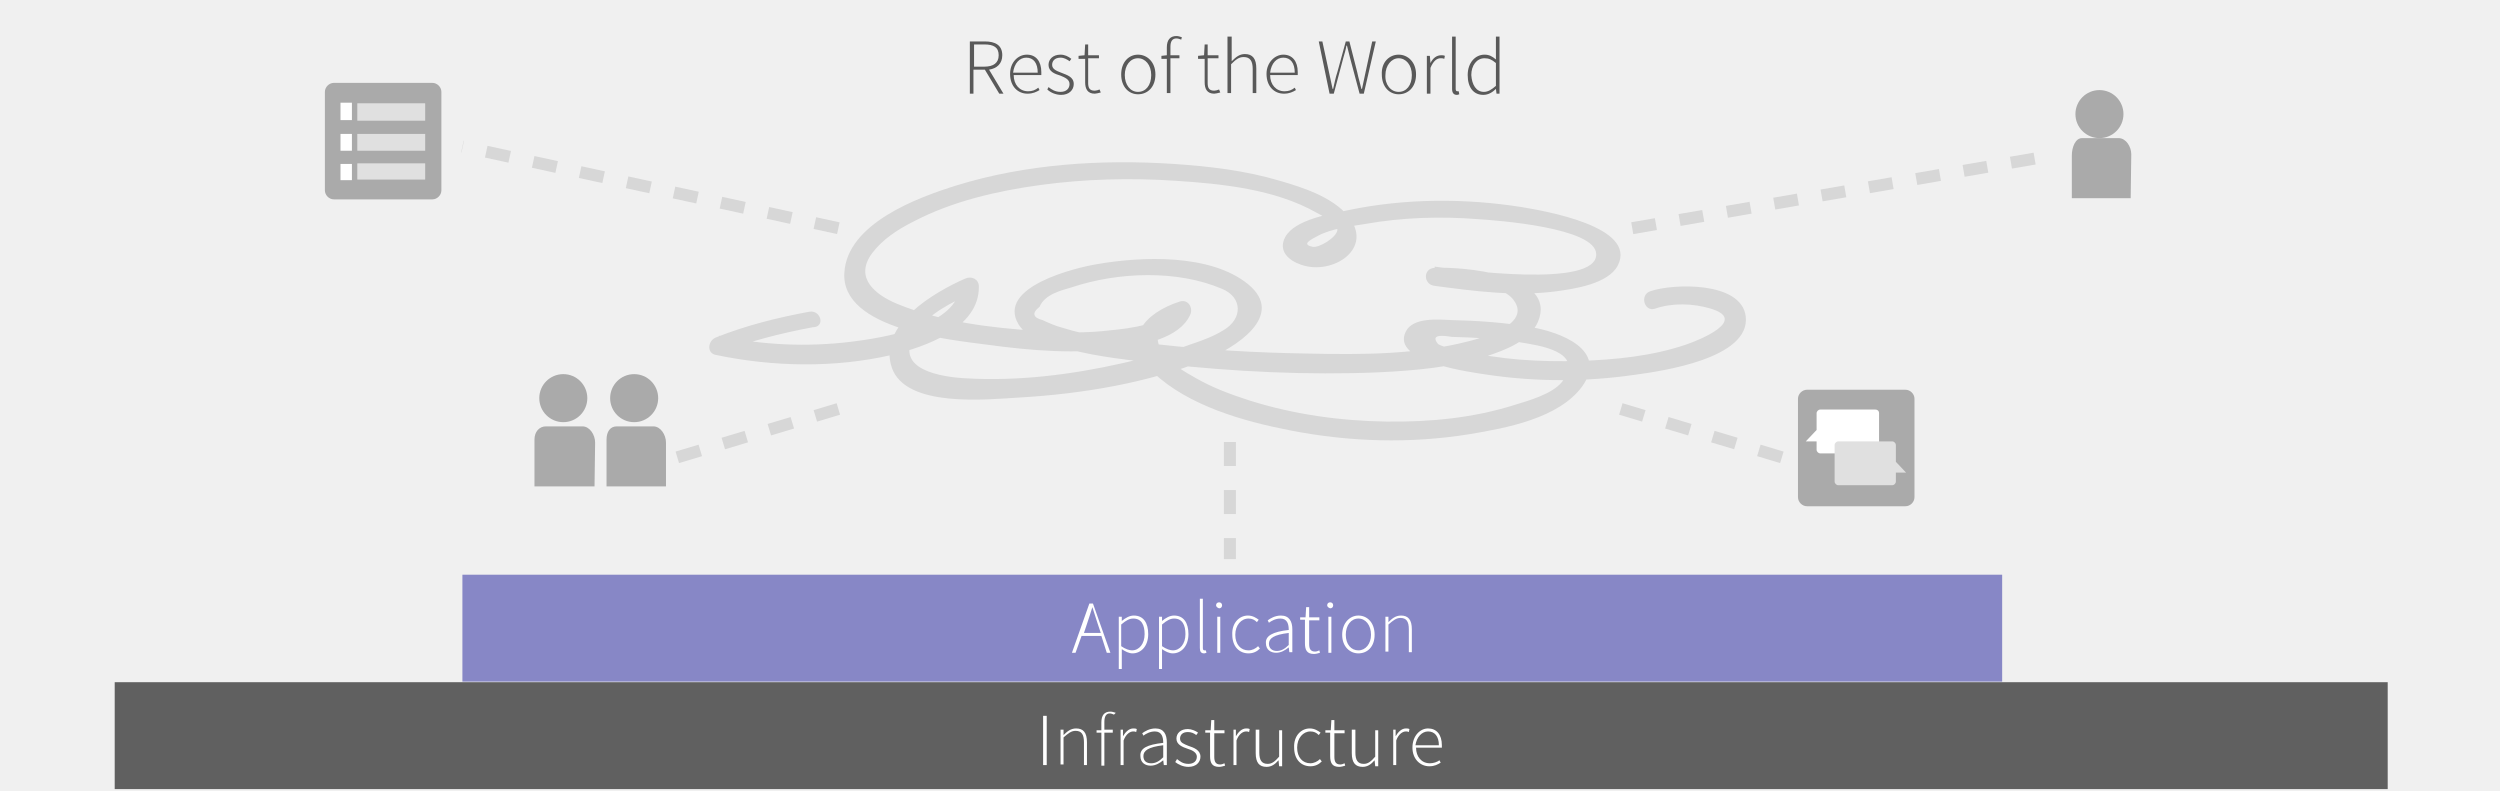
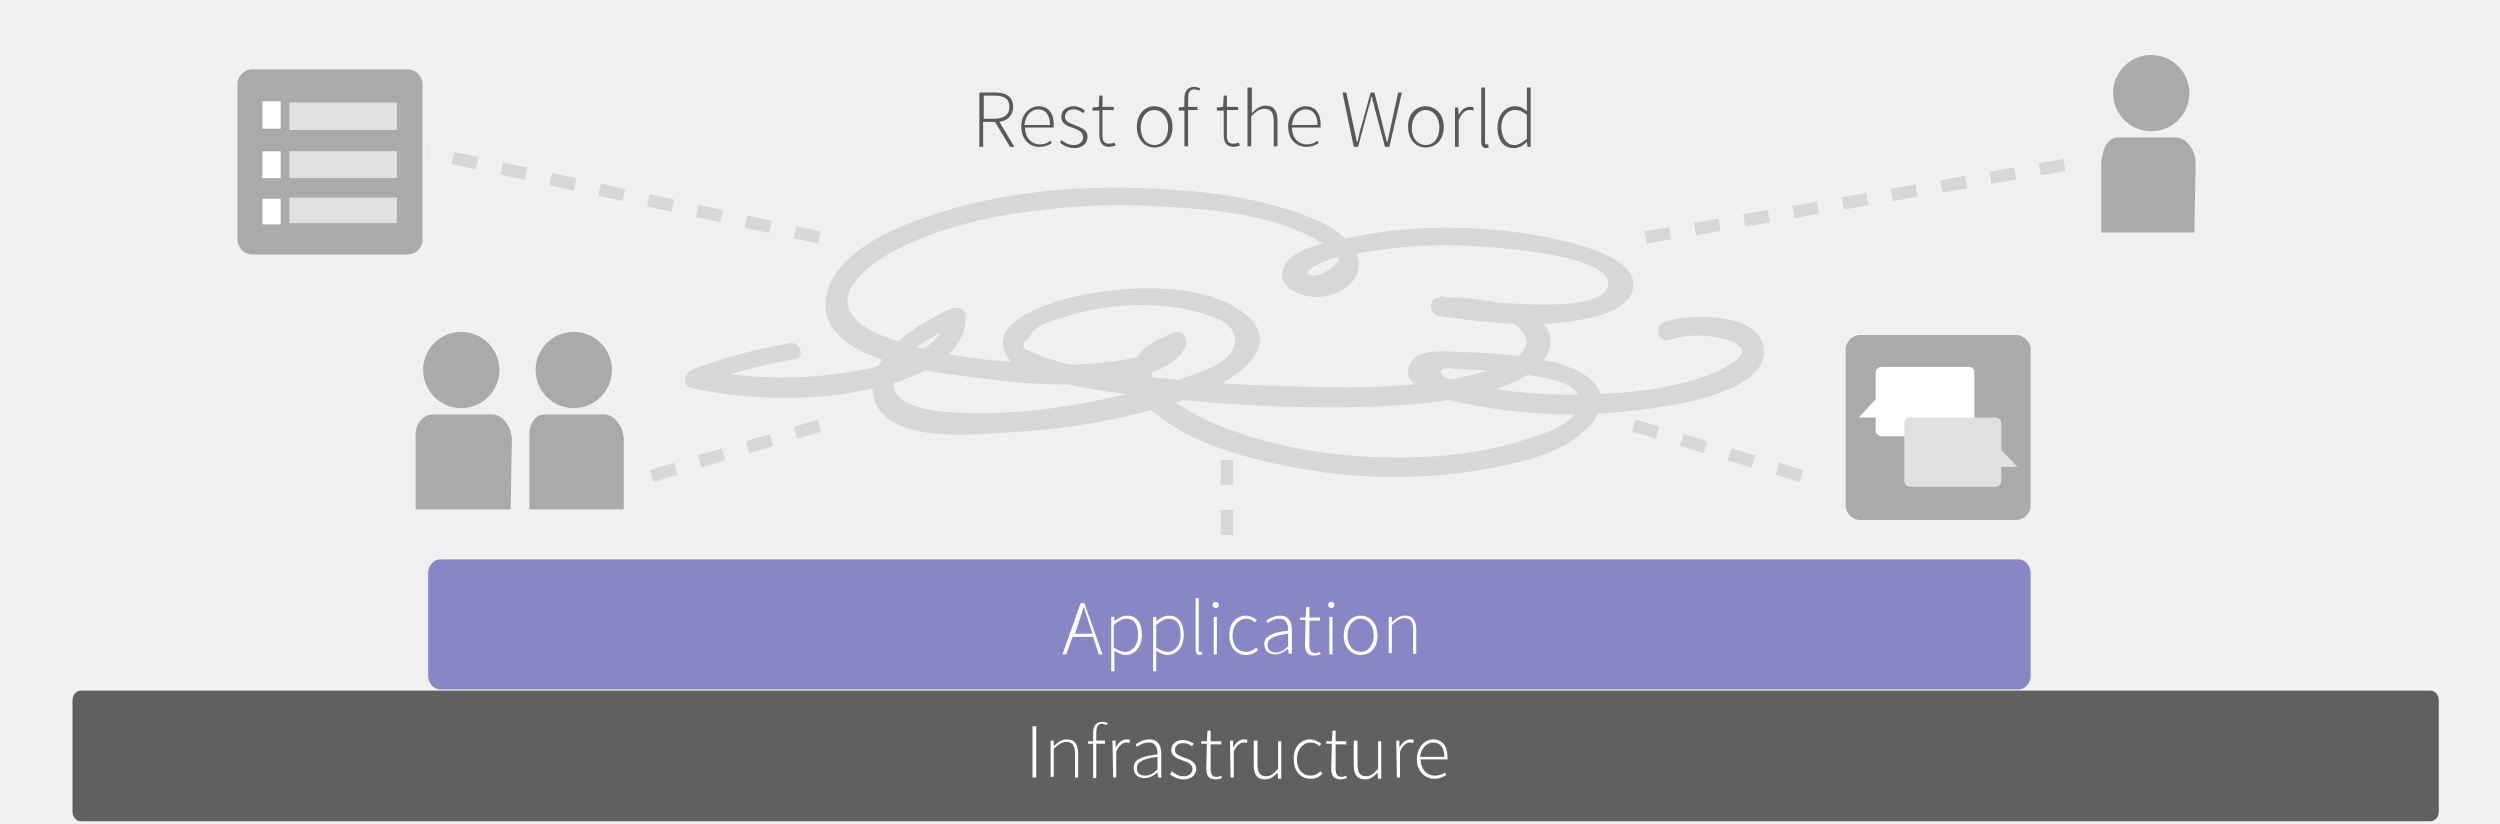
- <svg xmlns="http://www.w3.org/2000/svg" version="1.1" id="Layer_1" x="0px" y="0px" viewBox="0 0 416.3 131.7" style="enable-background:new 0 0 416.3 131.7;" xml:space="preserve">
+ <svg xmlns="http://www.w3.org/2000/svg" version="1.1" id="Layer_1" x="0px" y="0px" viewBox="0 0 400 131.7" style="enable-background:new 0 0 400 131.7;" xml:space="preserve">
  <style type="text/css">
	.st0{fill:#606060;}
	.st1{fill:#8787C6;}
	.st2{fill:#FFFFFF;}
	.st3{fill:#D7D7D7;}
	.st4{fill:#AAAAAA;}
	.st5{fill:#595959;}
	.st6{fill:none;stroke:#D7D7D7;stroke-width:2;stroke-miterlimit:10;stroke-dasharray:4;}
	.st7{fill:#E0E0E0;}
</style>
-   <rect x="19.1" y="113.6" class="st0" width="378.5" height="17.8" />
-   <rect x="77" y="95.7" class="st1" width="256.4" height="17.8" />
+   <path class="st0" d="M12.9,110.5h376c0.7,0,1.3,0.7,1.3,1.5v17.9c0,0.8-0.6,1.5-1.3,1.5h-376c-0.7,0-1.3-0.7-1.3-1.5V112  C11.6,111.2,12.2,110.5,12.9,110.5z" />
+   <path class="st1" d="M70.4,89.5H323c1,0,1.9,1,1.9,2.2v16.4c0,1.2-0.9,2.2-1.9,2.2H70.4c-1,0-1.9-1-1.9-2.2V91.7  C68.5,90.5,69.4,89.5,70.4,89.5z" />
  <g>
-     <path class="st2" d="M173.7,119.2h0.6v8.2h-0.6V119.2z" />
-     <path class="st2" d="M176.6,121.5h0.5l0,0.9h0c0.6-0.6,1.2-1.1,2.1-1.1c1.2,0,1.8,0.7,1.8,2.3v3.8h-0.5v-3.8c0-1.3-0.4-1.9-1.4-1.9   c-0.7,0-1.2,0.4-2,1.1v4.5h-0.5V121.5z" />
-     <path class="st2" d="M185.5,119c-0.2-0.1-0.5-0.2-0.7-0.2c-0.6,0-0.9,0.5-0.9,1.4v1.3h1.4v0.5h-1.4v5.5h-0.5V122h-0.8v-0.4l0.8,0   v-1.3c0-1.2,0.5-1.8,1.5-1.8c0.3,0,0.6,0.1,0.9,0.2L185.5,119z" />
-     <path class="st2" d="M186.5,121.5h0.5l0,1.1h0c0.4-0.7,1-1.3,1.7-1.3c0.2,0,0.4,0,0.6,0.1l-0.1,0.5c-0.2-0.1-0.3-0.1-0.5-0.1   c-0.5,0-1.2,0.4-1.6,1.5v4.1h-0.5V121.5z" />
-     <path class="st2" d="M193.7,123.7c0-0.9-0.2-1.9-1.4-1.9c-0.8,0-1.5,0.4-1.9,0.7l-0.2-0.4c0.4-0.3,1.2-0.8,2.2-0.8   c1.4,0,1.9,1,1.9,2.3v3.8h-0.5l-0.1-0.8h0c-0.6,0.5-1.3,0.9-2.1,0.9c-0.9,0-1.7-0.5-1.7-1.6C189.8,124.6,191,124,193.7,123.7z    M191.7,127.1c0.7,0,1.3-0.3,2-1v-2c-2.5,0.3-3.3,0.9-3.3,1.8C190.4,126.8,191,127.1,191.7,127.1z" />
-     <path class="st2" d="M196,126.4c0.5,0.4,1,0.8,1.9,0.8c0.9,0,1.4-0.5,1.4-1.2c0-0.7-0.8-1.1-1.5-1.3c-0.9-0.3-1.9-0.7-1.9-1.7   c0-0.9,0.7-1.6,1.9-1.6c0.6,0,1.3,0.3,1.7,0.6l-0.3,0.4c-0.4-0.3-0.8-0.5-1.4-0.5c-0.9,0-1.3,0.5-1.3,1.1c0,0.7,0.7,0.9,1.4,1.2   c0.9,0.3,2,0.7,2,1.8c0,0.9-0.7,1.7-2,1.7c-0.9,0-1.7-0.4-2.2-0.8L196,126.4z" />
-     <path class="st2" d="M201.6,122h-0.9v-0.4l0.9,0l0.1-1.7h0.5v1.7h1.7v0.5h-1.7v3.9c0,0.8,0.2,1.3,1,1.3c0.2,0,0.5-0.1,0.7-0.2   l0.1,0.4c-0.3,0.1-0.7,0.2-1,0.2c-1.2,0-1.5-0.7-1.5-1.8V122z" />
-     <path class="st2" d="M205.3,121.5h0.5l0,1.1h0c0.4-0.7,1-1.3,1.7-1.3c0.2,0,0.4,0,0.6,0.1l-0.1,0.5c-0.2-0.1-0.3-0.1-0.5-0.1   c-0.5,0-1.2,0.4-1.6,1.5v4.1h-0.5V121.5z" />
-     <path class="st2" d="M209.2,121.5h0.5v3.8c0,1.3,0.4,1.9,1.4,1.9c0.7,0,1.2-0.4,1.9-1.2v-4.4h0.5v6h-0.5l-0.1-1h0   c-0.6,0.7-1.2,1.1-2,1.1c-1.2,0-1.8-0.7-1.8-2.3V121.5z" />
-     <path class="st2" d="M218.1,121.3c0.8,0,1.4,0.4,1.8,0.7l-0.3,0.4c-0.4-0.4-0.8-0.6-1.4-0.6c-1.2,0-2.2,1.1-2.2,2.7   c0,1.6,0.9,2.6,2.2,2.6c0.6,0,1.2-0.3,1.6-0.7l0.3,0.4c-0.5,0.5-1.1,0.8-1.9,0.8c-1.5,0-2.7-1.1-2.7-3.1   C215.4,122.5,216.7,121.3,218.1,121.3z" />
-     <path class="st2" d="M221.6,122h-0.9v-0.4l0.9,0l0.1-1.7h0.5v1.7h1.7v0.5h-1.7v3.9c0,0.8,0.2,1.3,1,1.3c0.2,0,0.5-0.1,0.7-0.2   l0.1,0.4c-0.3,0.1-0.7,0.2-1,0.2c-1.2,0-1.5-0.7-1.5-1.8V122z" />
-     <path class="st2" d="M225.2,121.5h0.5v3.8c0,1.3,0.4,1.9,1.4,1.9c0.7,0,1.2-0.4,1.9-1.2v-4.4h0.5v6h-0.5l-0.1-1h0   c-0.6,0.7-1.2,1.1-2,1.1c-1.2,0-1.8-0.7-1.8-2.3V121.5z" />
-     <path class="st2" d="M231.9,121.5h0.5l0,1.1h0c0.4-0.7,1-1.3,1.7-1.3c0.2,0,0.4,0,0.6,0.1l-0.1,0.5c-0.2-0.1-0.3-0.1-0.5-0.1   c-0.5,0-1.2,0.4-1.6,1.5v4.1h-0.5V121.5z" />
-     <path class="st2" d="M237.8,121.3c1.4,0,2.3,1,2.3,2.8c0,0.1,0,0.3,0,0.4h-4.3c0,1.5,0.9,2.6,2.3,2.6c0.6,0,1.2-0.2,1.6-0.5   l0.2,0.4c-0.5,0.3-1,0.6-1.9,0.6c-1.5,0-2.8-1.2-2.8-3.1C235.2,122.5,236.5,121.3,237.8,121.3z M239.6,124.1c0-1.5-0.7-2.3-1.8-2.3   c-1,0-1.9,0.9-2.1,2.3H239.6z" />
+     <path class="st2" d="M165.2,116.2h0.6v8.2h-0.6V116.2z" />
+     <path class="st2" d="M168.1,118.5h0.5v0.9l0,0c0.6-0.6,1.2-1.1,2.1-1.1c1.2,0,1.8,0.7,1.8,2.3v3.8H172v-3.8c0-1.3-0.4-1.9-1.4-1.9   c-0.7,0-1.2,0.4-2,1.1v4.5h-0.5L168.1,118.5L168.1,118.5z" />
+     <path class="st2" d="M177,116c-0.2-0.1-0.5-0.2-0.7-0.2c-0.6,0-0.9,0.5-0.9,1.4v1.3h1.4v0.5h-1.4v5.5h-0.5V119h-0.8v-0.4h0.8v-1.3   c0-1.2,0.5-1.8,1.5-1.8c0.3,0,0.6,0.1,0.9,0.2L177,116z" />
+     <path class="st2" d="M178,118.5h0.5v1.1l0,0c0.4-0.7,1-1.3,1.7-1.3c0.2,0,0.4,0,0.6,0.1l-0.1,0.5c-0.2-0.1-0.3-0.1-0.5-0.1   c-0.5,0-1.2,0.4-1.6,1.5v4.1h-0.5L178,118.5L178,118.5z" />
+     <path class="st2" d="M185.2,120.7c0-0.9-0.2-1.9-1.4-1.9c-0.8,0-1.5,0.4-1.9,0.7l-0.2-0.4c0.4-0.3,1.2-0.8,2.2-0.8   c1.4,0,1.9,1,1.9,2.3v3.8h-0.5l-0.1-0.8l0,0c-0.6,0.5-1.3,0.9-2.1,0.9c-0.9,0-1.7-0.5-1.7-1.6C181.3,121.6,182.5,121,185.2,120.7z    M183.2,124.1c0.7,0,1.3-0.3,2-1v-2c-2.5,0.3-3.3,0.9-3.3,1.8S182.5,124.1,183.2,124.1z" />
+     <path class="st2" d="M187.5,123.4c0.5,0.4,1,0.8,1.9,0.8s1.4-0.5,1.4-1.2s-0.8-1.1-1.5-1.3c-0.9-0.3-1.9-0.7-1.9-1.7   c0-0.9,0.7-1.6,1.9-1.6c0.6,0,1.3,0.3,1.7,0.6l-0.3,0.4c-0.4-0.3-0.8-0.5-1.4-0.5c-0.9,0-1.3,0.5-1.3,1.1c0,0.7,0.7,0.9,1.4,1.2   c0.9,0.3,2,0.7,2,1.8c0,0.9-0.7,1.7-2,1.7c-0.9,0-1.7-0.4-2.2-0.8L187.5,123.4z" />
+     <path class="st2" d="M193.1,119h-0.9v-0.4h0.9l0.1-1.7h0.5v1.7h1.7v0.5h-1.7v3.9c0,0.8,0.2,1.3,1,1.3c0.2,0,0.5-0.1,0.7-0.2   l0.1,0.4c-0.3,0.1-0.7,0.2-1,0.2c-1.2,0-1.5-0.7-1.5-1.8L193.1,119L193.1,119z" />
+     <path class="st2" d="M196.8,118.5h0.5v1.1l0,0c0.4-0.7,1-1.3,1.7-1.3c0.2,0,0.4,0,0.6,0.1l-0.1,0.5c-0.2-0.1-0.3-0.1-0.5-0.1   c-0.5,0-1.2,0.4-1.6,1.5v4.1h-0.5L196.8,118.5L196.8,118.5z" />
+     <path class="st2" d="M200.7,118.5h0.5v3.8c0,1.3,0.4,1.9,1.4,1.9c0.7,0,1.2-0.4,1.9-1.2v-4.4h0.5v6h-0.5l-0.1-1l0,0   c-0.6,0.7-1.2,1.1-2,1.1c-1.2,0-1.8-0.7-1.8-2.3v-3.9H200.7z" />
+     <path class="st2" d="M209.6,118.3c0.8,0,1.4,0.4,1.8,0.7l-0.3,0.4c-0.4-0.4-0.8-0.6-1.4-0.6c-1.2,0-2.2,1.1-2.2,2.7   s0.9,2.6,2.2,2.6c0.6,0,1.2-0.3,1.6-0.7l0.3,0.4c-0.5,0.5-1.1,0.8-1.9,0.8c-1.5,0-2.7-1.1-2.7-3.1   C206.9,119.5,208.2,118.3,209.6,118.3z" />
+     <path class="st2" d="M213.1,119h-0.9v-0.4h0.9l0.1-1.7h0.5v1.7h1.7v0.5h-1.7v3.9c0,0.8,0.2,1.3,1,1.3c0.2,0,0.5-0.1,0.7-0.2   l0.1,0.4c-0.3,0.1-0.7,0.2-1,0.2c-1.2,0-1.5-0.7-1.5-1.8L213.1,119L213.1,119z" />
+     <path class="st2" d="M216.7,118.5h0.5v3.8c0,1.3,0.4,1.9,1.4,1.9c0.7,0,1.2-0.4,1.9-1.2v-4.4h0.5v6h-0.5l-0.1-1l0,0   c-0.6,0.7-1.2,1.1-2,1.1c-1.2,0-1.8-0.7-1.8-2.3v-3.9H216.7z" />
+     <path class="st2" d="M223.4,118.5h0.5v1.1l0,0c0.4-0.7,1-1.3,1.7-1.3c0.2,0,0.4,0,0.6,0.1l-0.1,0.5c-0.2-0.1-0.3-0.1-0.5-0.1   c-0.5,0-1.2,0.4-1.6,1.5v4.1h-0.5L223.4,118.5L223.4,118.5z" />
+     <path class="st2" d="M229.3,118.3c1.4,0,2.3,1,2.3,2.8c0,0.1,0,0.3,0,0.4h-4.3c0,1.5,0.9,2.6,2.3,2.6c0.6,0,1.2-0.2,1.6-0.5   l0.2,0.4c-0.5,0.3-1,0.6-1.9,0.6c-1.5,0-2.8-1.2-2.8-3.1C226.7,119.5,228,118.3,229.3,118.3z M231.1,121.1c0-1.5-0.7-2.3-1.8-2.3   c-1,0-1.9,0.9-2.1,2.3H231.1z" />
  </g>
  <g>
-     <path class="st2" d="M183.4,105.9h-3.3l-1,2.8h-0.6l2.9-8.2h0.6l2.9,8.2h-0.6L183.4,105.9z M183.3,105.4l-0.5-1.5   c-0.3-1-0.6-1.8-0.9-2.8h0c-0.3,1-0.6,1.9-0.9,2.8l-0.5,1.5H183.3z" />
-     <path class="st2" d="M186.8,109.2v2.2h-0.5v-8.7h0.5l0,0.7h0c0.6-0.5,1.3-0.9,2-0.9c1.6,0,2.4,1.2,2.4,3.1c0,2-1.2,3.2-2.6,3.2   c-0.6,0-1.2-0.3-1.8-0.7V109.2z M188.5,108.3c1.2,0,2.1-1.1,2.1-2.7c0-1.5-0.5-2.6-1.9-2.6c-0.6,0-1.2,0.3-2,1v3.6   C187.4,108.1,188.1,108.3,188.5,108.3z" />
-     <path class="st2" d="M193.5,109.2v2.2H193v-8.7h0.5l0,0.7h0c0.6-0.5,1.3-0.9,2-0.9c1.6,0,2.4,1.2,2.4,3.1c0,2-1.2,3.2-2.6,3.2   c-0.6,0-1.2-0.3-1.8-0.7V109.2z M195.3,108.3c1.2,0,2.1-1.1,2.1-2.7c0-1.5-0.5-2.6-1.9-2.6c-0.6,0-1.2,0.3-2,1v3.6   C194.2,108.1,194.9,108.3,195.3,108.3z" />
-     <path class="st2" d="M199.8,99.7h0.5v8.2c0,0.3,0.1,0.4,0.3,0.4c0.1,0,0.1,0,0.2,0l0.1,0.4c-0.1,0-0.2,0.1-0.4,0.1   c-0.5,0-0.7-0.3-0.7-0.9V99.7z" />
-     <path class="st2" d="M202.5,100.8c0-0.3,0.2-0.5,0.5-0.5c0.3,0,0.5,0.2,0.5,0.5c0,0.3-0.2,0.5-0.5,0.5   C202.7,101.2,202.5,101,202.5,100.8z M202.7,102.7h0.5v6h-0.5V102.7z" />
-     <path class="st2" d="M207.8,102.5c0.8,0,1.4,0.4,1.8,0.7l-0.3,0.4c-0.4-0.4-0.8-0.6-1.4-0.6c-1.2,0-2.2,1.1-2.2,2.7   c0,1.6,0.9,2.6,2.2,2.6c0.6,0,1.2-0.3,1.6-0.7l0.3,0.4c-0.5,0.5-1.1,0.8-1.9,0.8c-1.5,0-2.7-1.1-2.7-3.1   C205.1,103.7,206.4,102.5,207.8,102.5z" />
-     <path class="st2" d="M214.6,104.9c0-0.9-0.2-1.9-1.4-1.9c-0.8,0-1.5,0.4-1.9,0.7l-0.2-0.4c0.4-0.3,1.2-0.8,2.2-0.8   c1.4,0,1.9,1,1.9,2.3v3.8h-0.5l-0.1-0.8h0c-0.6,0.5-1.3,0.9-2.1,0.9c-0.9,0-1.7-0.5-1.7-1.6C210.7,105.9,211.9,105.2,214.6,104.9z    M212.6,108.4c0.7,0,1.3-0.3,2-1v-2c-2.5,0.3-3.3,0.9-3.3,1.8C211.3,108,211.9,108.4,212.6,108.4z" />
-     <path class="st2" d="M217.4,103.2h-0.9v-0.4l0.9,0l0.1-1.7h0.5v1.7h1.7v0.5H218v3.9c0,0.8,0.2,1.3,1,1.3c0.2,0,0.5-0.1,0.7-0.2   l0.1,0.4c-0.3,0.1-0.7,0.2-1,0.2c-1.2,0-1.5-0.7-1.5-1.8V103.2z" />
-     <path class="st2" d="M221,100.8c0-0.3,0.2-0.5,0.5-0.5c0.3,0,0.5,0.2,0.5,0.5c0,0.3-0.2,0.5-0.5,0.5C221.2,101.2,221,101,221,100.8   z M221.2,102.7h0.5v6h-0.5V102.7z" />
-     <path class="st2" d="M226.2,102.5c1.4,0,2.7,1.1,2.7,3.2c0,2-1.2,3.1-2.7,3.1c-1.4,0-2.7-1.1-2.7-3.1   C223.5,103.7,224.8,102.5,226.2,102.5z M226.2,108.3c1.2,0,2.1-1.1,2.1-2.6c0-1.6-0.9-2.7-2.1-2.7c-1.2,0-2.1,1.1-2.1,2.7   C224.1,107.3,225,108.3,226.2,108.3z" />
-     <path class="st2" d="M230.7,102.7h0.5l0,0.9h0c0.6-0.6,1.2-1.1,2.1-1.1c1.2,0,1.8,0.7,1.8,2.3v3.8h-0.5v-3.8c0-1.3-0.4-1.9-1.4-1.9   c-0.7,0-1.2,0.4-2,1.1v4.5h-0.5V102.7z" />
+     <path class="st2" d="M174.9,101.9h-3.3l-1,2.8H170l2.9-8.2h0.6l2.9,8.2h-0.6L174.9,101.9z M174.8,101.4l-0.5-1.5   c-0.3-1-0.6-1.8-0.9-2.8l0,0c-0.3,1-0.6,1.9-0.9,2.8l-0.5,1.5H174.8z" />
+     <path class="st2" d="M178.3,105.2v2.2h-0.5v-8.7h0.5v0.7l0,0c0.6-0.5,1.3-0.9,2-0.9c1.6,0,2.4,1.2,2.4,3.1c0,2-1.2,3.2-2.6,3.2   c-0.6,0-1.2-0.3-1.8-0.7L178.3,105.2L178.3,105.2z M180,104.3c1.2,0,2.1-1.1,2.1-2.7c0-1.5-0.5-2.6-1.9-2.6c-0.6,0-1.2,0.3-2,1v3.6   C178.9,104.1,179.6,104.3,180,104.3z" />
+     <path class="st2" d="M185,105.2v2.2h-0.5v-8.7h0.5v0.7l0,0c0.6-0.5,1.3-0.9,2-0.9c1.6,0,2.4,1.2,2.4,3.1c0,2-1.2,3.2-2.6,3.2   c-0.6,0-1.2-0.3-1.8-0.7L185,105.2L185,105.2z M186.8,104.3c1.2,0,2.1-1.1,2.1-2.7c0-1.5-0.5-2.6-1.9-2.6c-0.6,0-1.2,0.3-2,1v3.6   C185.7,104.1,186.4,104.3,186.8,104.3z" />
+     <path class="st2" d="M191.3,95.7h0.5v8.2c0,0.3,0.1,0.4,0.3,0.4c0.1,0,0.1,0,0.2,0l0.1,0.4c-0.1,0-0.2,0.1-0.4,0.1   c-0.5,0-0.7-0.3-0.7-0.9L191.3,95.7L191.3,95.7z" />
+     <path class="st2" d="M194,96.8c0-0.3,0.2-0.5,0.5-0.5s0.5,0.2,0.5,0.5s-0.2,0.5-0.5,0.5C194.2,97.2,194,97,194,96.8z M194.2,98.7   h0.5v6h-0.5V98.7z" />
+     <path class="st2" d="M199.3,98.5c0.8,0,1.4,0.4,1.8,0.7l-0.3,0.4c-0.4-0.4-0.8-0.6-1.4-0.6c-1.2,0-2.2,1.1-2.2,2.7s0.9,2.6,2.2,2.6   c0.6,0,1.2-0.3,1.6-0.7l0.3,0.4c-0.5,0.5-1.1,0.8-1.9,0.8c-1.5,0-2.7-1.1-2.7-3.1C196.6,99.7,197.9,98.5,199.3,98.5z" />
+     <path class="st2" d="M206.1,100.9c0-0.9-0.2-1.9-1.4-1.9c-0.8,0-1.5,0.4-1.9,0.7l-0.2-0.4c0.4-0.3,1.2-0.8,2.2-0.8   c1.4,0,1.9,1,1.9,2.3v3.8h-0.5l-0.1-0.8l0,0c-0.6,0.5-1.3,0.9-2.1,0.9c-0.9,0-1.7-0.5-1.7-1.6C202.2,101.9,203.4,101.2,206.1,100.9   z M204.1,104.4c0.7,0,1.3-0.3,2-1v-2c-2.5,0.3-3.3,0.9-3.3,1.8C202.8,104,203.4,104.4,204.1,104.4z" />
+     <path class="st2" d="M208.9,99.2H208v-0.4h0.9l0.1-1.7h0.5v1.7h1.7v0.5h-1.7v3.9c0,0.8,0.2,1.3,1,1.3c0.2,0,0.5-0.1,0.7-0.2   l0.1,0.4c-0.3,0.1-0.7,0.2-1,0.2c-1.2,0-1.5-0.7-1.5-1.8L208.9,99.2L208.9,99.2z" />
+     <path class="st2" d="M212.5,96.8c0-0.3,0.2-0.5,0.5-0.5s0.5,0.2,0.5,0.5s-0.2,0.5-0.5,0.5C212.7,97.2,212.5,97,212.5,96.8z    M212.7,98.7h0.5v6h-0.5V98.7z" />
+     <path class="st2" d="M217.7,98.5c1.4,0,2.7,1.1,2.7,3.2c0,2-1.2,3.1-2.7,3.1c-1.4,0-2.7-1.1-2.7-3.1S216.3,98.5,217.7,98.5z    M217.7,104.3c1.2,0,2.1-1.1,2.1-2.6c0-1.6-0.9-2.7-2.1-2.7c-1.2,0-2.1,1.1-2.1,2.7C215.6,103.3,216.5,104.3,217.7,104.3z" />
+     <path class="st2" d="M222.2,98.7h0.5v0.9l0,0c0.6-0.6,1.2-1.1,2.1-1.1c1.2,0,1.8,0.7,1.8,2.3v3.8h-0.5v-3.8c0-1.3-0.4-1.9-1.4-1.9   c-0.7,0-1.2,0.4-2,1.1v4.5h-0.5L222.2,98.7L222.2,98.7z" />
  </g>
  <g>
    <g>
-       <path class="st3" d="M134.8,51.9c-5.4,1-10.6,2.3-15.6,4.3c-1.3,0.5-1.6,2.6,0,2.9c9.5,2,19.8,2.2,29.3,0    c5.4-1.3,14.6-4.4,14.5-11.4c0-1.2-1.2-1.8-2.3-1.3c-5,2.2-14.6,7.7-12.2,14.8c2.3,6.8,16,5.3,21.2,5c10.4-0.6,21.4-2.4,31.1-6.3    c4.7-1.9,13.5-7.3,7-12.6c-6.3-5.1-17.8-4.6-25.2-3.3c-3.6,0.6-16.7,3.8-13,10c1.5,2.5,5.6,3.5,8.2,4.1c5.2,1.4,10.6,1.9,15.9,2.5    c11.9,1.3,24,1.9,35.9,1.4c6-0.3,12.2-0.8,18-2.7c3-1,7.1-2.5,8.5-5.7c3.4-8.1-13-9.2-17.2-9c-2,0.1-1.9,2.8,0,3    c6.7,0.9,13.6,1.8,20.3,0.9c2.9-0.4,8.6-1.2,10.2-4.3c3.3-6.5-12.4-9.1-15.9-9.7C244.1,33,234,33,224.5,35    c-2.8,0.6-8.9,1.5-10.5,4.5c-1.2,2.3,0.6,3.9,2.7,4.6c5.2,1.8,12.2-2.7,7.8-8.1c-2.6-3.2-7.6-4.8-11.4-5.9    c-5.7-1.7-11.7-2.4-17.6-2.8c-12.1-0.8-24.7,0-36.3,3.6c-6.4,2-18.1,6.3-18.6,14.5c-0.6,9.5,17.8,11.2,23.8,12    c7.3,1,14.8,1.6,22.1,0.6c3.8-0.6,9.9-1.6,11.7-5.6c0.5-1.1-0.3-2.6-1.7-2.2c-6,1.9-10,6.5-4.5,11.8c5.9,5.6,15.2,8.2,23,9.7    c9.8,1.9,19.8,2.2,29.7,0.6c6-1,14.9-2.6,18.8-8c4.3-6.1-3.8-9-8.4-9.8c-4.4-0.8-9-1.1-13.4-1.2c-2.2-0.1-6.4-0.5-7.6,1.9    c-2.6,5.1,11,6.8,13.6,7.2c8.1,1.2,16.4,1.2,24.6,0c4.4-0.6,19.2-2.7,18.4-9.7c-0.7-5.9-12.2-5.5-15.9-4.2c-1.8,0.6-1,3.5,0.8,2.9    c2.9-1,6.3-0.9,9.3,0c6.2,1.9-1.8,5.2-4.2,6c-5.6,1.9-11.7,2.5-17.6,2.7c-6.7,0.2-13.5-0.2-20-1.8c-0.5-0.1-3.4-0.6-3.7-1.1    c-1.4-1.8,1.6-1.2,2.4-1.1c3.8,0.1,7.6,0.3,11.3,0.9c3,0.5,11,1.5,7,6.6c-1.6,2-5.5,3.1-7.8,3.8c-6.9,2.2-14.2,2.9-21.4,2.8    c-7.7-0.1-15.5-1.2-22.8-3.5c-3.1-1-6.1-2.1-8.9-3.7c-1.1-0.6-2.1-1.2-3.1-1.9c-2.2-1.1-3.3-2.9-3.4-5.4c1.3-1.5,2.9-2.4,4.8-2.8    c-0.6-0.7-1.1-1.5-1.7-2.2c-1.5,3.3-7.7,4-10.9,4.3c-4,0.5-8.1,0.4-12.1,0.1c-7.8-0.5-16.1-1.5-23.4-4.5c-3.6-1.5-7.2-4.3-4.2-8.4    c1.7-2.3,4.3-4,6.9-5.3c6.5-3.4,13.9-5.1,21.2-6.1c7.4-1,15-1.2,22.4-0.7c7.8,0.5,16.6,1.4,23.5,5.3c0.8,0.4,3.6,1.9,3.5,2.9    c-0.1,1.2-3,3-4.1,2.8c-2-0.4-0.3-1.2,0.8-1.8c2.2-1.2,5.4-1.6,7.9-2c6.2-1.1,12.6-1.3,18.9-0.8c3.1,0.2,19.5,1.4,19.6,5.8    c0.2,5.8-22.9,2.6-26.9,2.1c0,1,0,2,0,3c3.1-0.2,10.8-0.5,13.1,2.5c3.7,4.8-8,7.1-10.4,7.6c-8.9,1.8-18.2,1.5-27.2,1.3    c-8.2-0.2-16.4-0.8-24.5-1.8c-4.3-0.5-8.8-1.1-12.9-2.4c-1.2-0.3-2.3-0.8-3.4-1.3c-1.6-0.4-1.8-1.2-0.5-2.2    c0.9-2.1,3.5-2.7,5.5-3.3c7.6-2.5,17.4-2.9,24.9,0.3c3.4,1.4,3.5,5,0.2,6.9c-1.6,1-3.5,1.7-5.3,2.3c-3.8,1.4-7.7,2.3-11.6,3.2    c-8.4,1.9-17.3,3-25.9,2.5c-4-0.2-12.3-1.4-8.5-7.4c2.1-3.4,6.2-5.3,9.7-6.9c-0.8-0.4-1.5-0.9-2.3-1.3c0.1,6.9-13.1,8.9-18,9.5    c-7.3,0.9-14.8,0.6-22.1-1c0,1,0,1.9,0,2.9c5.1-2,10.3-3.3,15.6-4.3C137.5,54.5,136.7,51.6,134.8,51.9L134.8,51.9z" />
+       <path class="st3" d="M126.3,54.9c-5.4,1-10.6,2.3-15.6,4.3c-1.3,0.5-1.6,2.6,0,2.9c9.5,2,19.8,2.2,29.3,0    c5.4-1.3,14.6-4.4,14.5-11.4c0-1.2-1.2-1.8-2.3-1.3c-5,2.2-14.6,7.7-12.2,14.8c2.3,6.8,16,5.3,21.2,5c10.4-0.6,21.4-2.4,31.1-6.3    c4.7-1.9,13.5-7.3,7-12.6c-6.3-5.1-17.8-4.6-25.2-3.3c-3.6,0.6-16.7,3.8-13,10c1.5,2.5,5.6,3.5,8.2,4.1c5.2,1.4,10.6,1.9,15.9,2.5    c11.9,1.3,24,1.9,35.9,1.4c6-0.3,12.2-0.8,18-2.7c3-1,7.1-2.5,8.5-5.7c3.4-8.1-13-9.2-17.2-9c-2,0.1-1.9,2.8,0,3    c6.7,0.9,13.6,1.8,20.3,0.9c2.9-0.4,8.6-1.2,10.2-4.3c3.3-6.5-12.4-9.1-15.9-9.7c-9.4-1.5-19.5-1.5-29,0.5    c-2.8,0.6-8.9,1.5-10.5,4.5c-1.2,2.3,0.6,3.9,2.7,4.6c5.2,1.8,12.2-2.7,7.8-8.1c-2.6-3.2-7.6-4.8-11.4-5.9    c-5.7-1.7-11.7-2.4-17.6-2.8c-12.1-0.8-24.7,0-36.3,3.6c-6.4,2-18.1,6.3-18.6,14.5c-0.6,9.5,17.8,11.2,23.8,12    c7.3,1,14.8,1.6,22.1,0.6c3.8-0.6,9.9-1.6,11.7-5.6c0.5-1.1-0.3-2.6-1.7-2.2c-6,1.9-10,6.5-4.5,11.8c5.9,5.6,15.2,8.2,23,9.7    c9.8,1.9,19.8,2.2,29.7,0.6c6-1,14.9-2.6,18.8-8c4.3-6.1-3.8-9-8.4-9.8c-4.4-0.8-9-1.1-13.4-1.2c-2.2-0.1-6.4-0.5-7.6,1.9    c-2.6,5.1,11,6.8,13.6,7.2c8.1,1.2,16.4,1.2,24.6,0c4.4-0.6,19.2-2.7,18.4-9.7c-0.7-5.9-12.2-5.5-15.9-4.2c-1.8,0.6-1,3.5,0.8,2.9    c2.9-1,6.3-0.9,9.3,0c6.2,1.9-1.8,5.2-4.2,6c-5.6,1.9-11.7,2.5-17.6,2.7c-6.7,0.2-13.5-0.2-20-1.8c-0.5-0.1-3.4-0.6-3.7-1.1    c-1.4-1.8,1.6-1.2,2.4-1.1c3.8,0.1,7.6,0.3,11.3,0.9c3,0.5,11,1.5,7,6.6c-1.6,2-5.5,3.1-7.8,3.8c-6.9,2.2-14.2,2.9-21.4,2.8    c-7.7-0.1-15.5-1.2-22.8-3.5c-3.1-1-6.1-2.1-8.9-3.7c-1.1-0.6-2.1-1.2-3.1-1.9c-2.2-1.1-3.3-2.9-3.4-5.4c1.3-1.5,2.9-2.4,4.8-2.8    c-0.6-0.7-1.1-1.5-1.7-2.2c-1.5,3.3-7.7,4-10.9,4.3c-4,0.5-8.1,0.4-12.1,0.1c-7.8-0.5-16.1-1.5-23.4-4.5c-3.6-1.5-7.2-4.3-4.2-8.4    c1.7-2.3,4.3-4,6.9-5.3c6.5-3.4,13.9-5.1,21.2-6.1c7.4-1,15-1.2,22.4-0.7c7.8,0.5,16.6,1.4,23.5,5.3c0.8,0.4,3.6,1.9,3.5,2.9    c-0.1,1.2-3,3-4.1,2.8c-2-0.4-0.3-1.2,0.8-1.8c2.2-1.2,5.4-1.6,7.9-2c6.2-1.1,12.6-1.3,18.9-0.8c3.1,0.2,19.5,1.4,19.6,5.8    c0.2,5.8-22.9,2.6-26.9,2.1c0,1,0,2,0,3c3.1-0.2,10.8-0.5,13.1,2.5c3.7,4.8-8,7.1-10.4,7.6c-8.9,1.8-18.2,1.5-27.2,1.3    c-8.2-0.2-16.4-0.8-24.5-1.8c-4.3-0.5-8.8-1.1-12.9-2.4c-1.2-0.3-2.3-0.8-3.4-1.3c-1.6-0.4-1.8-1.2-0.5-2.2    c0.9-2.1,3.5-2.7,5.5-3.3c7.6-2.5,17.4-2.9,24.9,0.3c3.4,1.4,3.5,5,0.2,6.9c-1.6,1-3.5,1.7-5.3,2.3c-3.8,1.4-7.7,2.3-11.6,3.2    c-8.4,1.9-17.3,3-25.9,2.5c-4-0.2-12.3-1.4-8.5-7.4c2.1-3.4,6.2-5.3,9.7-6.9c-0.8-0.4-1.5-0.9-2.3-1.3c0.1,6.9-13.1,8.9-18,9.5    c-7.3,0.9-14.8,0.6-22.1-1c0,1,0,1.9,0,2.9c5.1-2,10.3-3.3,15.6-4.3C129,57.5,128.2,54.6,126.3,54.9L126.3,54.9z" />
    </g>
  </g>
  <g>
-     <circle class="st4" cx="105.6" cy="66.3" r="4" />
+     <circle class="st4" cx="91.8" cy="59.2" r="6.1" />
    <g>
-       <path class="st4" d="M110.9,73.7c0-1.3-0.9-2.7-2.1-2.7h-6.1c-1.1,0-1.7,0.9-1.7,2.2V81h9.9L110.9,73.7L110.9,73.7z" />
+       <path class="st4" d="M99.8,70.4c0-2-1.4-4.1-3.2-4.1h-9.3c-1.7,0-2.6,1.4-2.6,3.3v11.9h15.1L99.8,70.4L99.8,70.4z" />
    </g>
  </g>
  <g>
-     <circle class="st4" cx="93.8" cy="66.3" r="4" />
+     <circle class="st4" cx="73.8" cy="59.2" r="6.1" />
    <g>
-       <path class="st4" d="M99.1,73.7c0-1.3-0.9-2.7-2.1-2.7h-6.1c-1.1,0-1.9,0.9-1.9,2.2V81h10L99.1,73.7L99.1,73.7z" />
+       <path class="st4" d="M81.9,70.4c0-2-1.4-4.1-3.2-4.1h-9.3c-1.7,0-2.9,1.4-2.9,3.3v11.9h15.2L81.9,70.4L81.9,70.4z" />
    </g>
  </g>
  <g>
-     <circle class="st4" cx="349.6" cy="19" r="4" />
+     <circle class="st4" cx="344.2" cy="14.9" r="6.1" />
    <g>
-       <path class="st4" d="M354.9,25.7c0-1.3-0.9-2.7-2.1-2.7h-6.1c-1.1,0-1.7,1.5-1.7,2.9V33h9.8L354.9,25.7L354.9,25.7z" />
+       <path class="st4" d="M351.3,26.1c0-2-1.4-4.1-3.2-4.1h-9.3c-1.7,0-2.6,2.3-2.6,4.4v10.8h14.9L351.3,26.1L351.3,26.1z" />
    </g>
  </g>
  <g>
-     <path class="st5" d="M166.4,15.6l-2.4-4h-1.9v4h-0.6V6.9h2.5c1.7,0,2.9,0.6,2.9,2.3c0,1.4-0.9,2.2-2.2,2.4l2.4,4H166.4z    M163.9,11.1c1.5,0,2.4-0.6,2.4-1.9c0-1.3-0.8-1.8-2.4-1.8h-1.7v3.7H163.9z" />
-     <path class="st5" d="M171,9.1c1.5,0,2.4,1.1,2.4,2.9c0,0.2,0,0.3,0,0.5h-4.6c0,1.6,1,2.7,2.4,2.7c0.7,0,1.2-0.2,1.7-0.6l0.2,0.4   c-0.5,0.3-1.1,0.6-2,0.6c-1.6,0-2.9-1.2-2.9-3.3C168.2,10.4,169.5,9.1,171,9.1z M172.8,12.1c0-1.6-0.7-2.5-1.9-2.5   c-1.1,0-2,0.9-2.2,2.5H172.8z" />
-     <path class="st5" d="M174.6,14.5c0.5,0.4,1.1,0.8,2,0.8c1,0,1.5-0.6,1.5-1.3c0-0.8-0.8-1.1-1.5-1.4c-1-0.3-2-0.7-2-1.8   c0-0.9,0.7-1.7,2-1.7c0.7,0,1.3,0.3,1.8,0.7l-0.3,0.4c-0.4-0.3-0.9-0.6-1.5-0.6c-1,0-1.4,0.6-1.4,1.2c0,0.7,0.7,1,1.5,1.3   c1,0.4,2.1,0.7,2.1,1.9c0,1-0.8,1.8-2.1,1.8c-0.9,0-1.8-0.4-2.3-0.9L174.6,14.5z" />
-     <path class="st5" d="M180.6,9.8h-1V9.3l1-0.1l0.1-1.8h0.5v1.8h1.8v0.5h-1.8v4.1c0,0.8,0.2,1.3,1.1,1.3c0.2,0,0.6-0.1,0.8-0.2   l0.2,0.5c-0.4,0.1-0.8,0.2-1,0.2c-1.2,0-1.6-0.8-1.6-1.9V9.8z" />
-     <path class="st5" d="M189.5,9.1c1.5,0,2.9,1.2,2.9,3.3c0,2.1-1.3,3.3-2.9,3.3c-1.5,0-2.8-1.2-2.8-3.3C186.7,10.3,188,9.1,189.5,9.1   z M189.5,15.3c1.3,0,2.2-1.1,2.2-2.8c0-1.7-1-2.8-2.2-2.8c-1.3,0-2.2,1.2-2.2,2.8C187.3,14.1,188.2,15.3,189.5,15.3z" />
-     <path class="st5" d="M196.7,6.6c-0.3-0.1-0.5-0.2-0.8-0.2c-0.7,0-1,0.5-1,1.4v1.4h1.5v0.5h-1.5v5.8h-0.6V9.8h-0.9V9.3l0.9-0.1V7.9   c0-1.3,0.6-1.9,1.6-1.9c0.3,0,0.6,0.1,0.9,0.2L196.7,6.6z" />
-     <path class="st5" d="M200.5,9.8h-1V9.3l1-0.1l0.1-1.8h0.5v1.8h1.8v0.5h-1.8v4.1c0,0.8,0.2,1.3,1.1,1.3c0.2,0,0.6-0.1,0.8-0.2   l0.2,0.5c-0.4,0.1-0.8,0.2-1,0.2c-1.2,0-1.6-0.8-1.6-1.9V9.8z" />
-     <path class="st5" d="M204.5,6.1h0.6v2.7v1.4c0.7-0.7,1.3-1.2,2.2-1.2c1.3,0,1.9,0.8,1.9,2.4v4.1h-0.6v-4c0-1.3-0.4-2-1.5-2   c-0.8,0-1.3,0.4-2.1,1.2v4.8h-0.6V6.1z" />
-     <path class="st5" d="M213.7,9.1c1.5,0,2.4,1.1,2.4,2.9c0,0.2,0,0.3,0,0.5h-4.6c0,1.6,1,2.7,2.4,2.7c0.7,0,1.2-0.2,1.7-0.6l0.2,0.4   c-0.5,0.3-1.1,0.6-2,0.6c-1.6,0-2.9-1.2-2.9-3.3C210.9,10.4,212.3,9.1,213.7,9.1z M215.6,12.1c0-1.6-0.7-2.5-1.9-2.5   c-1.1,0-2,0.9-2.2,2.5H215.6z" />
-     <path class="st5" d="M219.6,6.9h0.6l1.1,5.1c0.2,1,0.4,1.9,0.6,2.8h0.1c0.2-0.9,0.4-1.9,0.7-2.8l1.4-5.1h0.6L226,12   c0.2,1,0.5,1.9,0.7,2.8h0.1c0.2-1,0.4-1.9,0.6-2.8l1.1-5.1h0.6l-2,8.7h-0.7l-1.6-6c-0.2-0.7-0.3-1.3-0.5-2h-0.1   c-0.1,0.7-0.3,1.3-0.5,2l-1.6,6h-0.7L219.6,6.9z" />
-     <path class="st5" d="M232.9,9.1c1.5,0,2.9,1.2,2.9,3.3c0,2.1-1.3,3.3-2.9,3.3c-1.5,0-2.8-1.2-2.8-3.3C230,10.3,231.4,9.1,232.9,9.1   z M232.9,15.3c1.3,0,2.2-1.1,2.2-2.8c0-1.7-1-2.8-2.2-2.8s-2.2,1.2-2.2,2.8C230.6,14.1,231.6,15.3,232.9,15.3z" />
-     <path class="st5" d="M237.6,9.3h0.5l0.1,1.2h0c0.4-0.8,1-1.3,1.8-1.3c0.2,0,0.4,0,0.6,0.1l-0.1,0.5c-0.2-0.1-0.3-0.1-0.6-0.1   c-0.6,0-1.2,0.4-1.7,1.6v4.3h-0.6V9.3z" />
-     <path class="st5" d="M241.8,6.1h0.6v8.7c0,0.3,0.1,0.4,0.3,0.4c0.1,0,0.1,0,0.2,0l0.1,0.5c-0.1,0-0.2,0.1-0.4,0.1   c-0.5,0-0.8-0.3-0.8-1V6.1z" />
-     <path class="st5" d="M247.2,9.1c0.8,0,1.3,0.3,1.9,0.8l0-1.2V6.1h0.6v9.5h-0.5l-0.1-0.8h0c-0.5,0.5-1.2,1-2.1,1   c-1.6,0-2.6-1.2-2.6-3.3C244.4,10.4,245.7,9.1,247.2,9.1z M247.1,15.3c0.7,0,1.3-0.4,2-1v-3.8c-0.7-0.6-1.2-0.8-1.9-0.8   c-1.3,0-2.2,1.2-2.2,2.8C245.1,14.1,245.8,15.3,247.1,15.3z" />
+     <path class="st5" d="M161.6,23.5l-2.4-4h-1.9v4h-0.6v-8.7h2.5c1.7,0,2.9,0.6,2.9,2.3c0,1.4-0.9,2.2-2.2,2.4l2.4,4H161.6z M159.1,19   c1.5,0,2.4-0.6,2.4-1.9c0-1.3-0.8-1.8-2.4-1.8h-1.7V19H159.1z" />
+     <path class="st5" d="M166.2,17c1.5,0,2.4,1.1,2.4,2.9c0,0.2,0,0.3,0,0.5H164c0,1.6,1,2.7,2.4,2.7c0.7,0,1.2-0.2,1.7-0.6l0.2,0.4   c-0.5,0.3-1.1,0.6-2,0.6c-1.6,0-2.9-1.2-2.9-3.3C163.4,18.3,164.7,17,166.2,17z M168,20c0-1.6-0.7-2.5-1.9-2.5   c-1.1,0-2,0.9-2.2,2.5H168z" />
+     <path class="st5" d="M169.8,22.4c0.5,0.4,1.1,0.8,2,0.8c1,0,1.5-0.6,1.5-1.3c0-0.8-0.8-1.1-1.5-1.4c-1-0.3-2-0.7-2-1.8   c0-0.9,0.7-1.7,2-1.7c0.7,0,1.3,0.3,1.8,0.7l-0.3,0.4c-0.4-0.3-0.9-0.6-1.5-0.6c-1,0-1.4,0.6-1.4,1.2c0,0.7,0.7,1,1.5,1.3   c1,0.4,2.1,0.7,2.1,1.9c0,1-0.8,1.8-2.1,1.8c-0.9,0-1.8-0.4-2.3-0.9L169.8,22.4z" />
+     <path class="st5" d="M175.8,17.7h-1v-0.5l1-0.1l0.1-1.8h0.5v1.8h1.8v0.5h-1.8v4.1c0,0.8,0.2,1.3,1.1,1.3c0.2,0,0.6-0.1,0.8-0.2   l0.2,0.5c-0.4,0.1-0.8,0.2-1,0.2c-1.2,0-1.6-0.8-1.6-1.9v-3.9H175.8z" />
+     <path class="st5" d="M184.7,17c1.5,0,2.9,1.2,2.9,3.3s-1.3,3.3-2.9,3.3c-1.5,0-2.8-1.2-2.8-3.3S183.2,17,184.7,17z M184.7,23.2   c1.3,0,2.2-1.1,2.2-2.8c0-1.7-1-2.8-2.2-2.8c-1.3,0-2.2,1.2-2.2,2.8C182.5,22,183.4,23.2,184.7,23.2z" />
+     <path class="st5" d="M191.9,14.5c-0.3-0.1-0.5-0.2-0.8-0.2c-0.7,0-1,0.5-1,1.4v1.4h1.5v0.5h-1.5v5.8h-0.6v-5.7h-0.9v-0.5l0.9-0.1   v-1.3c0-1.3,0.6-1.9,1.6-1.9c0.3,0,0.6,0.1,0.9,0.2L191.9,14.5z" />
+     <path class="st5" d="M195.7,17.7h-1v-0.5l1-0.1l0.1-1.8h0.5v1.8h1.8v0.5h-1.8v4.1c0,0.8,0.2,1.3,1.1,1.3c0.2,0,0.6-0.1,0.8-0.2   l0.2,0.5c-0.4,0.1-0.8,0.2-1,0.2c-1.2,0-1.6-0.8-1.6-1.9v-3.9H195.7z" />
+     <path class="st5" d="M199.7,14h0.6v2.7v1.4c0.7-0.7,1.3-1.2,2.2-1.2c1.3,0,1.9,0.8,1.9,2.4v4.1h-0.6v-4c0-1.3-0.4-2-1.5-2   c-0.8,0-1.3,0.4-2.1,1.2v4.8h-0.6V14H199.7z" />
+     <path class="st5" d="M208.9,17c1.5,0,2.4,1.1,2.4,2.9c0,0.2,0,0.3,0,0.5h-4.6c0,1.6,1,2.7,2.4,2.7c0.7,0,1.2-0.2,1.7-0.6l0.2,0.4   c-0.5,0.3-1.1,0.6-2,0.6c-1.6,0-2.9-1.2-2.9-3.3C206.1,18.3,207.5,17,208.9,17z M210.8,20c0-1.6-0.7-2.5-1.9-2.5   c-1.1,0-2,0.9-2.2,2.5H210.8z" />
+     <path class="st5" d="M214.8,14.8h0.6l1.1,5.1c0.2,1,0.4,1.9,0.6,2.8h0.1c0.2-0.9,0.4-1.9,0.7-2.8l1.4-5.1h0.6l1.3,5.1   c0.2,1,0.5,1.9,0.7,2.8h0.1c0.2-1,0.4-1.9,0.6-2.8l1.1-5.1h0.6l-2,8.7h-0.7l-1.6-6c-0.2-0.7-0.3-1.3-0.5-2h-0.1   c-0.1,0.7-0.3,1.3-0.5,2l-1.6,6h-0.7L214.8,14.8z" />
+     <path class="st5" d="M228.1,17c1.5,0,2.9,1.2,2.9,3.3s-1.3,3.3-2.9,3.3c-1.5,0-2.8-1.2-2.8-3.3C225.2,18.2,226.6,17,228.1,17z    M228.1,23.2c1.3,0,2.2-1.1,2.2-2.8c0-1.7-1-2.8-2.2-2.8s-2.2,1.2-2.2,2.8C225.8,22,226.8,23.2,228.1,23.2z" />
+     <path class="st5" d="M232.8,17.2h0.5l0.1,1.2l0,0c0.4-0.8,1-1.3,1.8-1.3c0.2,0,0.4,0,0.6,0.1l-0.1,0.5c-0.2-0.1-0.3-0.1-0.6-0.1   c-0.6,0-1.2,0.4-1.7,1.6v4.3h-0.6V17.2z" />
+     <path class="st5" d="M237,14h0.6v8.7c0,0.3,0.1,0.4,0.3,0.4c0.1,0,0.1,0,0.2,0l0.1,0.5c-0.1,0-0.2,0.1-0.4,0.1   c-0.5,0-0.8-0.3-0.8-1L237,14L237,14z" />
+     <path class="st5" d="M242.4,17c0.8,0,1.3,0.3,1.9,0.8v-1.2V14h0.6v9.5h-0.5l-0.1-0.8l0,0c-0.5,0.5-1.2,1-2.1,1   c-1.6,0-2.6-1.2-2.6-3.3C239.6,18.3,240.9,17,242.4,17z M242.3,23.2c0.7,0,1.3-0.4,2-1v-3.8c-0.7-0.6-1.2-0.8-1.9-0.8   c-1.3,0-2.2,1.2-2.2,2.8C240.3,22,241,23.2,242.3,23.2z" />
  </g>
-   <line class="st6" x1="204.8" y1="73.6" x2="204.8" y2="93.1" />
-   <line class="st6" x1="271.8" y1="38" x2="340" y2="26.2" />
-   <line class="st6" x1="269.9" y1="68.1" x2="297.2" y2="76.3" />
-   <line class="st6" x1="139.6" y1="38" x2="77" y2="24.4" />
-   <line class="st6" x1="139.6" y1="68.1" x2="112.3" y2="76.3" />
+   <line class="st6" x1="196.3" y1="73.6" x2="196.3" y2="89.1" />
+   <line class="st6" x1="263.3" y1="38" x2="331.5" y2="26.2" />
+   <line class="st6" x1="261.4" y1="68.1" x2="288.7" y2="76.3" />
+   <line class="st6" x1="131.1" y1="38" x2="68.5" y2="24.4" />
+   <line class="st6" x1="131.1" y1="68.1" x2="103.8" y2="76.3" />
  <g>
-     <path class="st4" d="M317.3,84.3h-16.4c-0.8,0-1.5-0.7-1.5-1.5V66.4c0-0.8,0.7-1.5,1.5-1.5h16.4c0.8,0,1.5,0.7,1.5,1.5v16.4   C318.8,83.6,318.1,84.3,317.3,84.3z" />
+     <path class="st4" d="M322.6,83.2h-25c-1.2,0-2.3-1.1-2.3-2.3v-25c0-1.2,1.1-2.3,2.3-2.3h25c1.2,0,2.3,1.1,2.3,2.3v25   C324.9,82.1,323.9,83.2,322.6,83.2z" />
    <g>
-       <path class="st2" d="M312.3,68.2h-9.2c-0.3,0-0.6,0.3-0.6,0.6v2.8l-1.8,1.9h1.8v1.4c0,0.3,0.3,0.6,0.6,0.6h9.2    c0.3,0,0.6-0.3,0.6-0.6v-6.1C312.9,68.4,312.6,68.2,312.3,68.2z" />
-       <path class="st7" d="M317.4,78.7l-1.7-1.8v-2.8c0-0.3-0.3-0.6-0.6-0.6h-9c-0.3,0-0.6,0.3-0.6,0.6v6.1c0,0.3,0.3,0.6,0.6,0.6h9    c0.3,0,0.6-0.3,0.6-0.6v-1.5H317.4z" />
+       <path class="st2" d="M315,58.7h-14c-0.5,0-0.9,0.5-0.9,0.9v4.3l-2.7,2.9h2.7v2.1c0,0.5,0.5,0.9,0.9,0.9h14c0.5,0,0.9-0.5,0.9-0.9    v-9.3C315.9,59,315.5,58.7,315,58.7z" />
+       <path class="st7" d="M322.8,74.7l-2.6-2.7v-4.3c0-0.5-0.5-0.9-0.9-0.9h-13.7c-0.5,0-0.9,0.5-0.9,0.9v9.3c0,0.5,0.5,0.9,0.9,0.9    h13.7c0.5,0,0.9-0.5,0.9-0.9v-2.3C320.2,74.7,322.8,74.7,322.8,74.7z" />
    </g>
  </g>
-   <path class="st4" d="M72,33.2H55.6c-0.8,0-1.5-0.7-1.5-1.5V15.3c0-0.8,0.7-1.5,1.5-1.5H72c0.8,0,1.5,0.7,1.5,1.5v16.4  C73.5,32.5,72.8,33.2,72,33.2z" />
-   <rect x="56.7" y="17.1" class="st2" width="1.9" height="2.9" />
-   <rect x="59.5" y="17.2" class="st7" width="11.3" height="2.9" />
-   <rect x="56.7" y="22.3" class="st2" width="1.9" height="2.8" />
-   <rect x="59.5" y="22.3" class="st7" width="11.3" height="2.8" />
-   <rect x="56.7" y="27.3" class="st2" width="1.9" height="2.7" />
-   <rect x="59.5" y="27.2" class="st7" width="11.3" height="2.7" />
+   <path class="st4" d="M65.3,40.7h-25c-1.2,0-2.3-1.1-2.3-2.3v-25c0-1.2,1.1-2.3,2.3-2.3h25c1.2,0,2.3,1.1,2.3,2.3v25  C67.6,39.7,66.5,40.7,65.3,40.7z" />
+   <rect x="42" y="16.2" class="st2" width="2.9" height="4.4" />
+   <rect x="46.3" y="16.4" class="st7" width="17.2" height="4.4" />
+   <rect x="42" y="24.2" class="st2" width="2.9" height="4.3" />
+   <rect x="46.3" y="24.2" class="st7" width="17.2" height="4.3" />
+   <rect x="42" y="31.8" class="st2" width="2.9" height="4.1" />
+   <rect x="46.3" y="31.6" class="st7" width="17.2" height="4.1" />
</svg>
